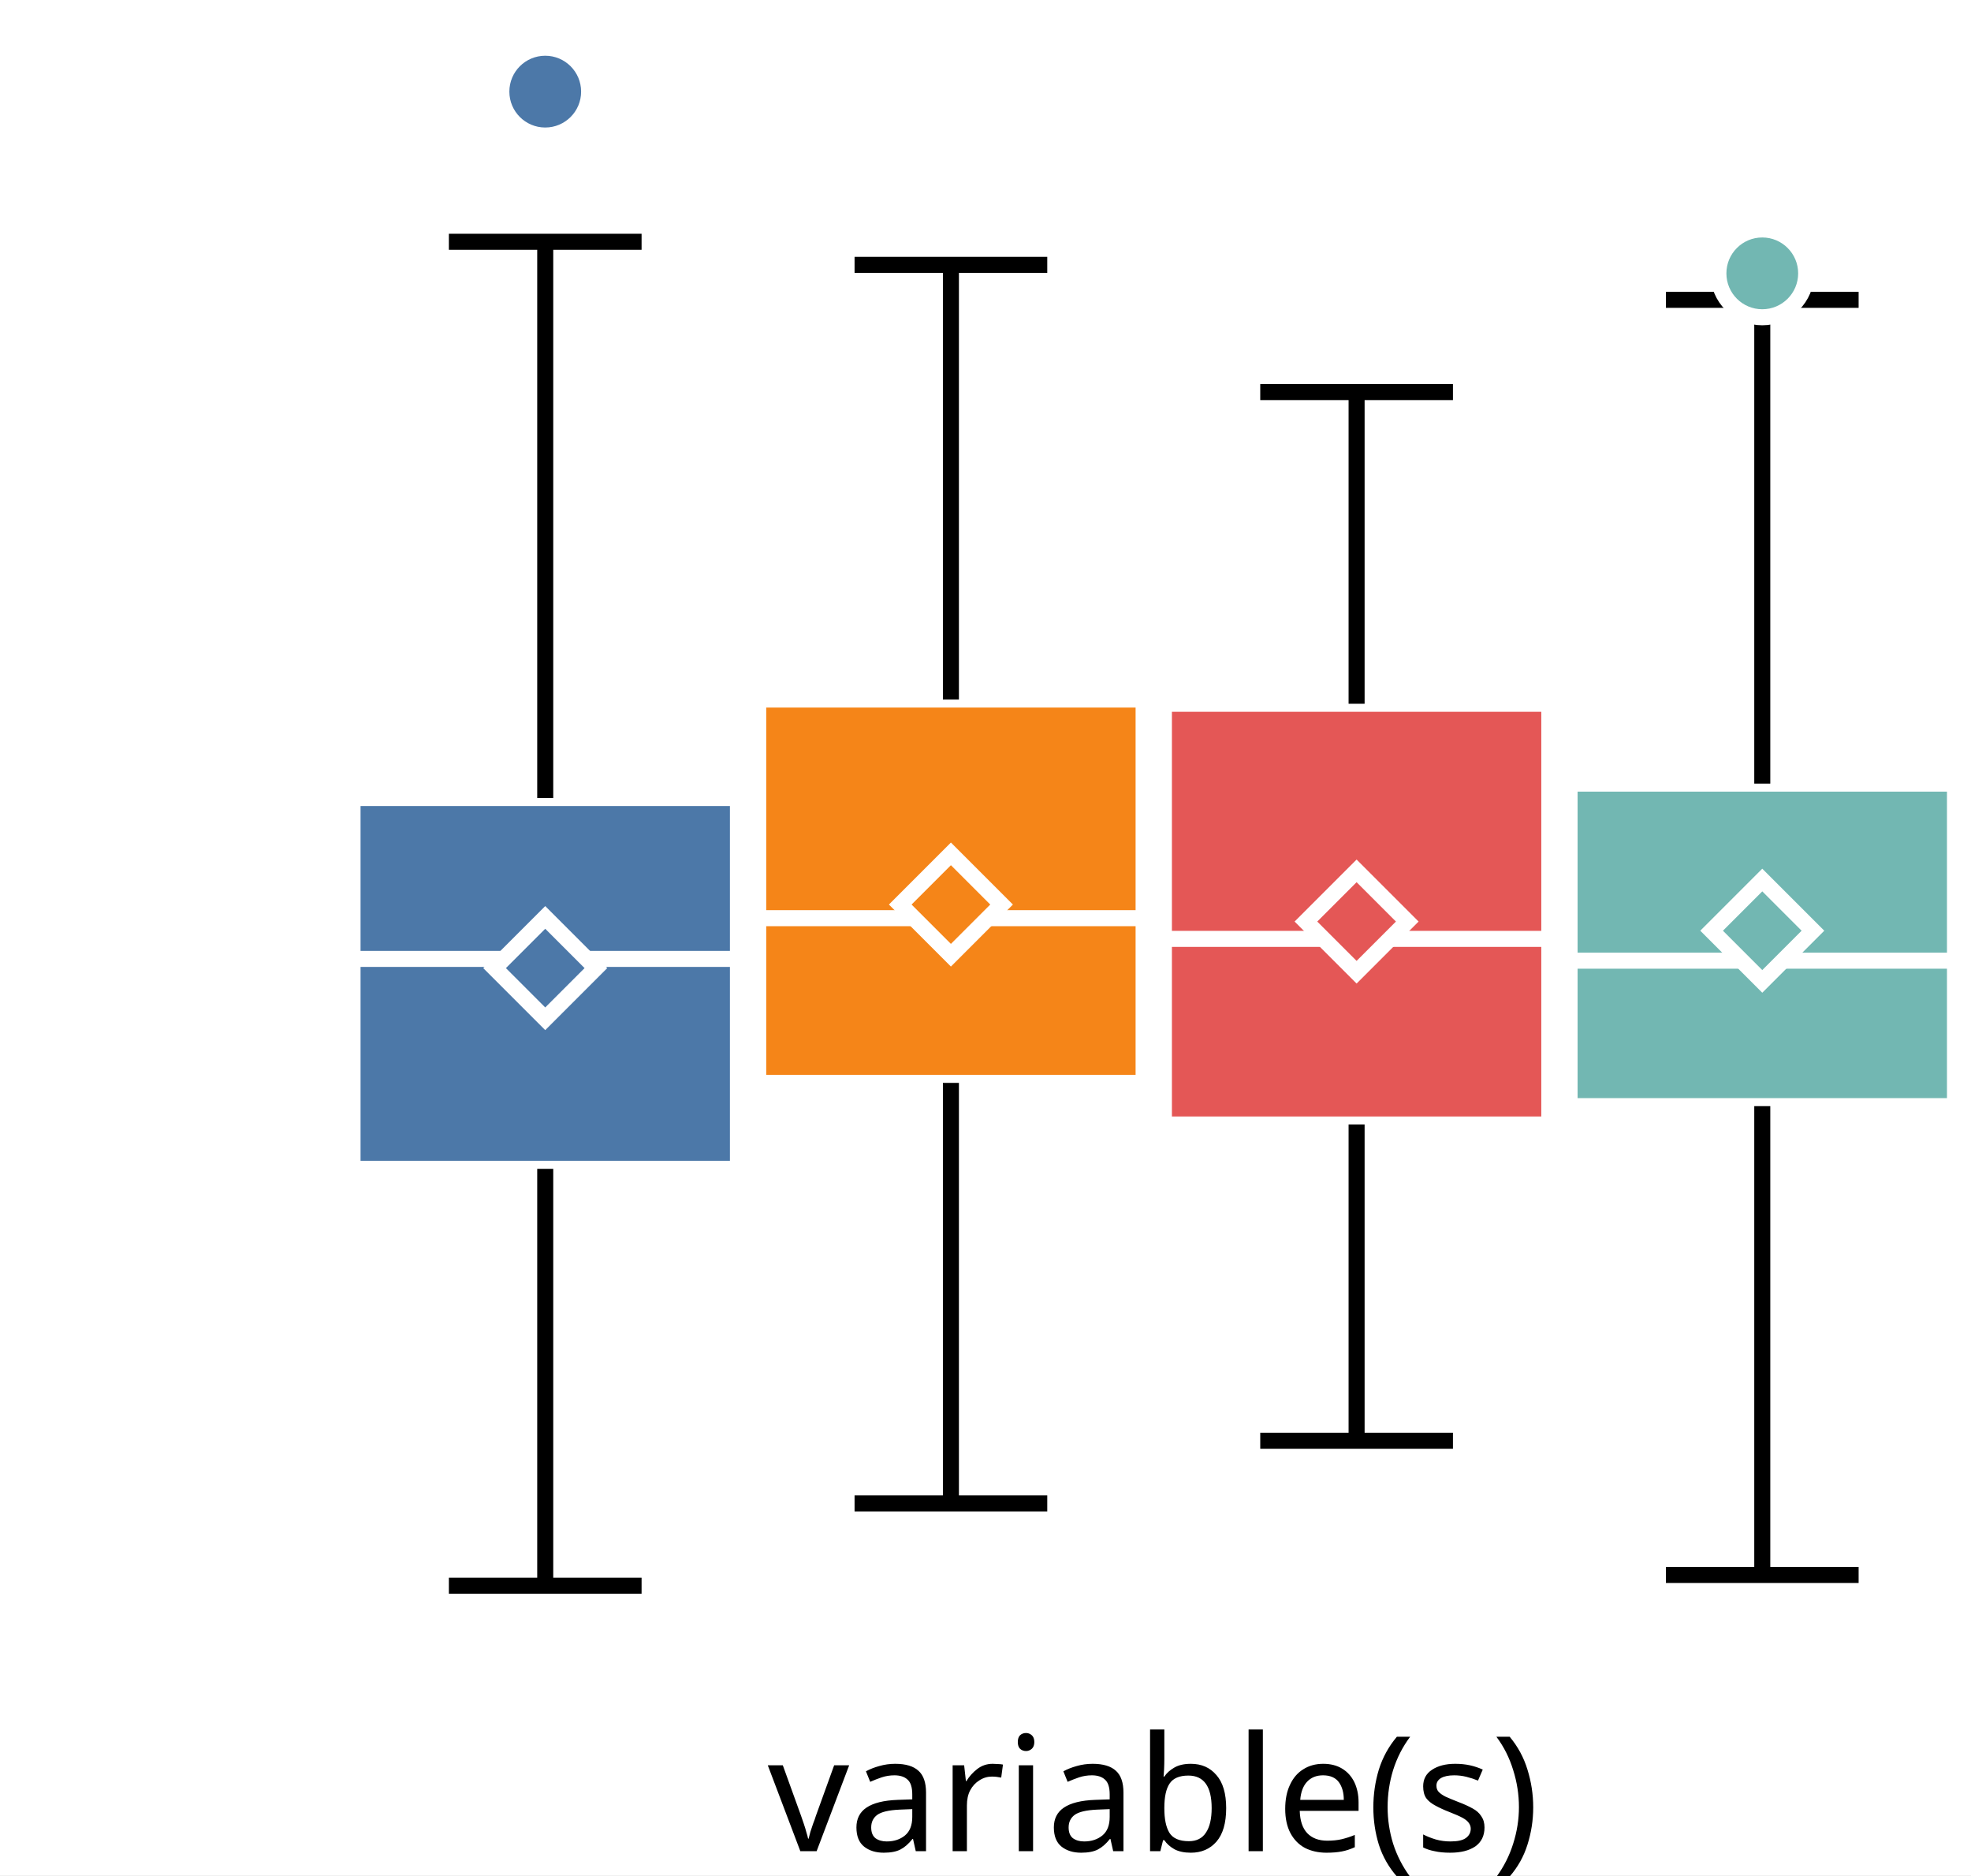
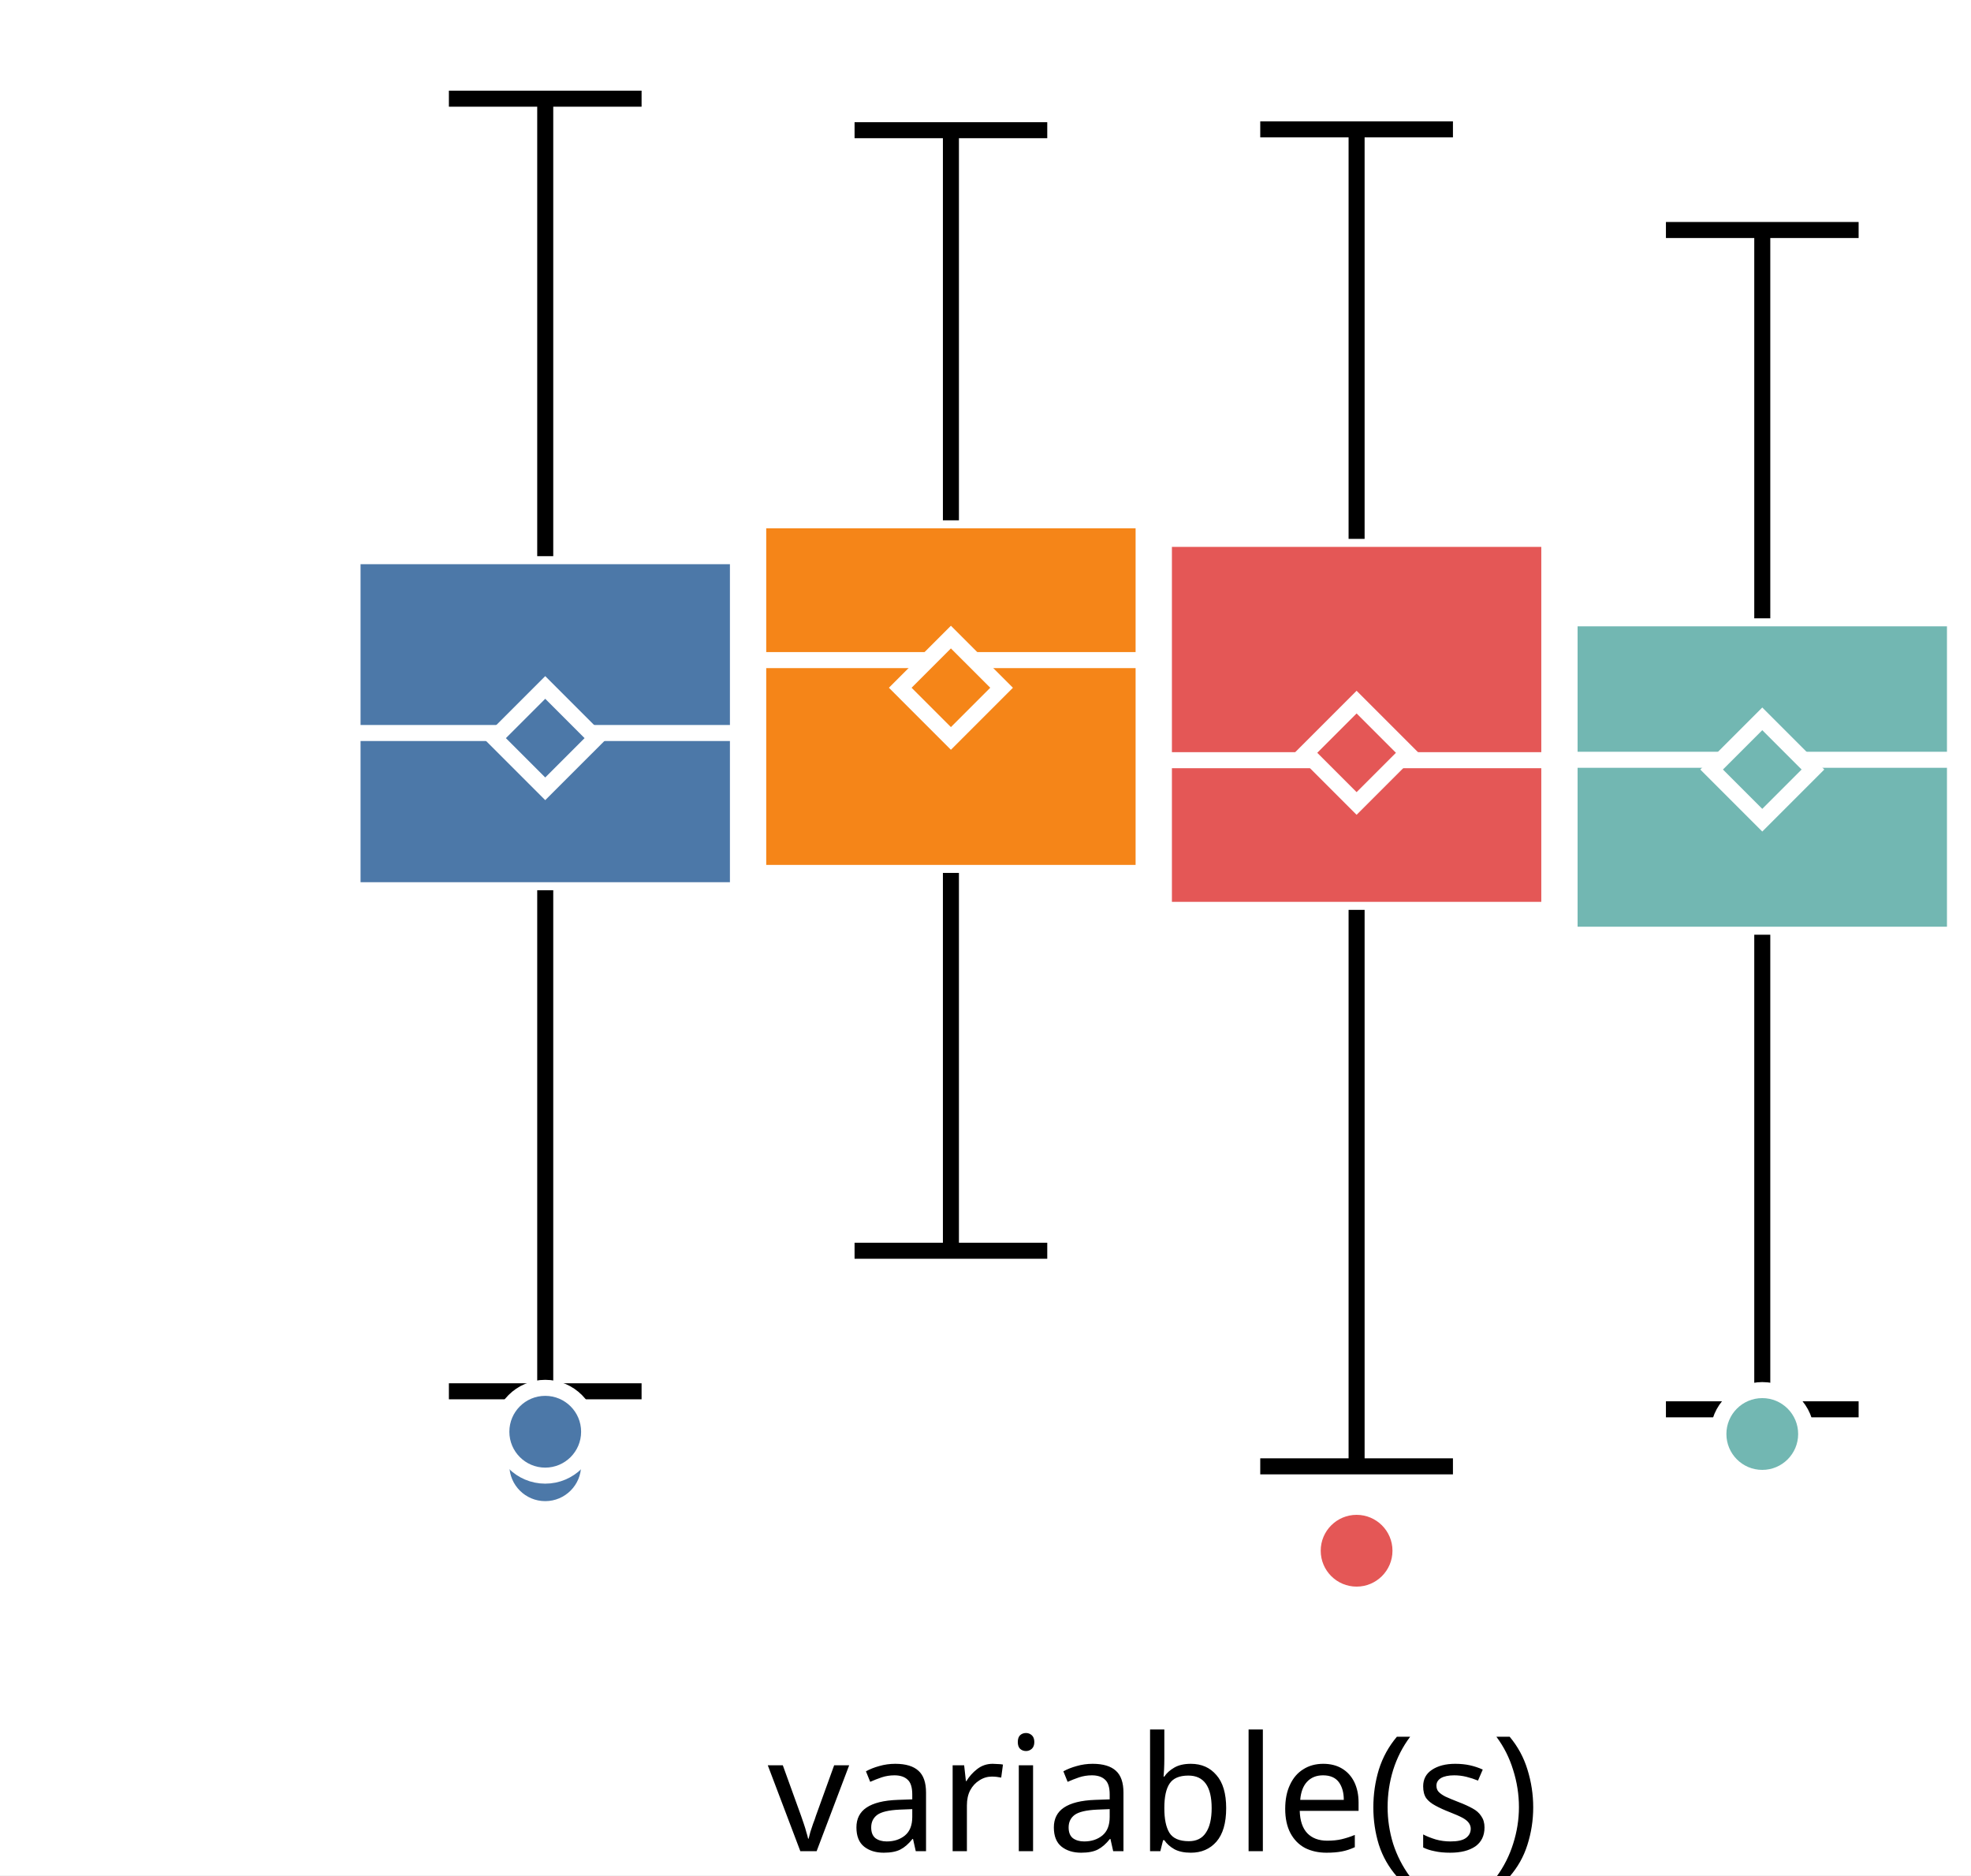
<svg xmlns="http://www.w3.org/2000/svg" version="1.1" class="marks" width="123" height="117" viewBox="0 0 123 117">
  <rect width="123" height="117" fill="white" />
  <g fill="none" stroke-miterlimit="10" transform="translate(22,0)">
    <g class="mark-group role-frame root" role="graphics-object" aria-roledescription="group mark container">
      <g transform="translate(0,0)">
        <path class="background" aria-hidden="true" d="M0,0h100v100h-100Z" />
        <g>
          <g class="mark-group role-axis" role="graphics-symbol" aria-roledescription="axis" aria-label="X-axis for a discrete scale with 1 value: variable(s)">
            <g transform="translate(0.5,100.5)">
              <path class="background" aria-hidden="true" d="M0,0h0v0h0Z" pointer-events="none" />
              <g>
                <g class="mark-rule role-axis-tick" pointer-events="none">
                  <line transform="translate(50,0)" x2="0" y2="5" stroke="white" stroke-width="1.01" opacity="1" />
                </g>
                <g class="mark-text role-axis-label" pointer-events="none">
                  <text text-anchor="middle" transform="translate(49.5,15)" font-family="sans-serif" font-size="10px" font-style="normal" font-weight="400" fill="black" opacity="1">variable(s)</text>
                </g>
              </g>
              <path class="foreground" aria-hidden="true" d="" pointer-events="none" display="none" />
            </g>
          </g>
-           <g class="mark-group role-axis" role="graphics-symbol" aria-roledescription="axis" aria-label="Y-axis for a linear scale with values from −3 to 4">
+           <g class="mark-group role-axis" role="graphics-symbol" aria-roledescription="axis" aria-label="Y-axis for a linear scale with values from −4 to 3">
            <g transform="translate(0.5,0.5)">
              <path class="background" aria-hidden="true" d="M0,0h0v0h0Z" pointer-events="none" />
              <g>
                <g class="mark-rule role-axis-tick" pointer-events="none">
-                   <line transform="translate(0,92)" x2="-5" y2="0" stroke="white" stroke-width="1.01" opacity="1" />
-                   <line transform="translate(0,58)" x2="-5" y2="0" stroke="white" stroke-width="1.01" opacity="1" />
-                   <line transform="translate(0,25)" x2="-5" y2="0" stroke="white" stroke-width="1.01" opacity="1" />
+                   <line transform="translate(0,77)" x2="-5" y2="0" stroke="white" stroke-width="1.01" opacity="1" />
+                   <line transform="translate(0,46)" x2="-5" y2="0" stroke="white" stroke-width="1.01" opacity="1" />
+                   <line transform="translate(0,15)" x2="-5" y2="0" stroke="white" stroke-width="1.01" opacity="1" />
                </g>
                <g class="mark-text role-axis-label" pointer-events="none">
-                   <text text-anchor="end" transform="translate(-7,94.66667)" font-family="sans-serif" font-size="10px" font-style="normal" font-weight="400" fill="white" opacity="1">−2</text>
-                   <text text-anchor="end" transform="translate(-7,61.33333)" font-family="sans-serif" font-size="10px" font-style="normal" font-weight="400" fill="white" opacity="1">0</text>
-                   <text text-anchor="end" transform="translate(-7,28)" font-family="sans-serif" font-size="10px" font-style="normal" font-weight="400" fill="white" opacity="1">2</text>
+                   <text text-anchor="end" transform="translate(-7,79.92308)" font-family="sans-serif" font-size="10px" font-style="normal" font-weight="400" fill="white" opacity="1">−2</text>
+                   <text text-anchor="end" transform="translate(-7,49.15385)" font-family="sans-serif" font-size="10px" font-style="normal" font-weight="400" fill="white" opacity="1">0</text>
+                   <text text-anchor="end" transform="translate(-7,18.38462)" font-family="sans-serif" font-size="10px" font-style="normal" font-weight="400" fill="white" opacity="1">2</text>
                </g>
              </g>
              <path class="foreground" aria-hidden="true" d="" pointer-events="none" display="none" />
            </g>
          </g>
          <g class="mark-group role-scope" role="graphics-object" aria-roledescription="group mark container">
            <g transform="translate(0,0)">
              <path class="background" aria-hidden="true" d="M0,0h0v0h0Z" />
              <g>
                <g class="mark-rect role-mark" role="graphics-symbol" aria-roledescription="rect mark container">
-                   <path d="M0,49.79h24.051v23.137h-24.051Z" fill="#4c78a8" stroke="white" stroke-width="1" opacity="1" />
-                   <path d="M25.316,43.647h24.051v23.916h-24.051Z" fill="#f58518" stroke="white" stroke-width="1" opacity="1" />
-                   <path d="M50.633,43.909h24.051v26.251h-24.051Z" fill="#e45756" stroke="white" stroke-width="1" opacity="1" />
-                   <path d="M75.949,48.891h24.051v20.123h-24.051Z" fill="#72b7b2" stroke="white" stroke-width="1" opacity="1" />
+                   <path d="M0,34.701h24.051v20.842h-24.051Z" fill="#4c78a8" stroke="white" stroke-width="1" opacity="1" />
+                   <path d="M25.316,32.463h24.051v22h-24.051Z" fill="#f58518" stroke="white" stroke-width="1" opacity="1" />
+                   <path d="M50.633,33.621h24.051v23.147h-24.051Z" fill="#e45756" stroke="white" stroke-width="1" opacity="1" />
+                   <path d="M75.949,38.578h24.051v19.741h-24.051Z" fill="#72b7b2" stroke="white" stroke-width="1" opacity="1" />
                </g>
                <g class="mark-rule role-mark" role="graphics-symbol" aria-roledescription="rule mark container">
-                   <line transform="translate(0,59.8274)" x2="24.051" y2="0" fill="#4c78a8" stroke="white" stroke-width="1" opacity="1" />
-                   <line transform="translate(25.31646,57.28688)" x2="24.051" y2="0" fill="#f58518" stroke="white" stroke-width="1" opacity="1" />
-                   <line transform="translate(50.63291,58.57829)" x2="24.051" y2="0" fill="#e45756" stroke="white" stroke-width="1" opacity="1" />
-                   <line transform="translate(75.94937,59.93848)" x2="24.051" y2="0" fill="#72b7b2" stroke="white" stroke-width="1" opacity="1" />
+                   <line transform="translate(0,45.73368)" x2="24.051" y2="0" fill="#4c78a8" stroke="white" stroke-width="1" opacity="1" />
+                   <line transform="translate(25.31646,41.18457)" x2="24.051" y2="0" fill="#f58518" stroke="white" stroke-width="1" opacity="1" />
+                   <line transform="translate(50.63291,47.42937)" x2="24.051" y2="0" fill="#e45756" stroke="white" stroke-width="1" opacity="1" />
+                   <line transform="translate(75.94937,47.40387)" x2="24.051" y2="0" fill="#72b7b2" stroke="white" stroke-width="1" opacity="1" />
                </g>
                <g class="mark-symbol role-mark" role="graphics-symbol" aria-roledescription="symbol mark container">
-                   <path transform="translate(12.02532,60.40144)" d="M-3.162,0L0,-3.162L3.162,0L0,3.162Z" fill="#4c78a8" stroke="white" stroke-width="1" opacity="1" />
-                   <path transform="translate(37.34177,56.43625)" d="M-3.162,0L0,-3.162L3.162,0L0,3.162Z" fill="#f58518" stroke="white" stroke-width="1" opacity="1" />
-                   <path transform="translate(62.65823,57.4971)" d="M-3.162,0L0,-3.162L3.162,0L0,3.162Z" fill="#e45756" stroke="white" stroke-width="1" opacity="1" />
-                   <path transform="translate(87.97468,58.06848)" d="M-3.162,0L0,-3.162L3.162,0L0,3.162Z" fill="#72b7b2" stroke="white" stroke-width="1" opacity="1" />
+                   <path transform="translate(12.02532,46.05382)" d="M-3.162,0L0,-3.162L3.162,0L0,3.162Z" fill="#4c78a8" stroke="white" stroke-width="1" opacity="1" />
+                   <path transform="translate(37.34177,42.91036)" d="M-3.162,0L0,-3.162L3.162,0L0,3.162Z" fill="#f58518" stroke="white" stroke-width="1" opacity="1" />
+                   <path transform="translate(62.65823,46.96797)" d="M-3.162,0L0,-3.162L3.162,0L0,3.162Z" fill="#e45756" stroke="white" stroke-width="1" opacity="1" />
+                   <path transform="translate(87.97468,48.01133)" d="M-3.162,0L0,-3.162L3.162,0L0,3.162Z" fill="#72b7b2" stroke="white" stroke-width="1" opacity="1" />
                </g>
                <g class="mark-rule role-mark" role="graphics-symbol" aria-roledescription="rule mark container">
-                   <line transform="translate(12.02532,72.92615)" x2="0" y2="26.007" fill="#4c78a8" stroke="black" stroke-width="1" stroke-dasharray="0" opacity="1" />
-                   <line transform="translate(37.34177,67.56285)" x2="0" y2="26.237" fill="#f58518" stroke="black" stroke-width="1" stroke-dasharray="0" opacity="1" />
-                   <line transform="translate(62.65823,70.15931)" x2="0" y2="19.731" fill="#e45756" stroke="black" stroke-width="1" stroke-dasharray="0" opacity="1" />
-                   <line transform="translate(87.97468,69.01435)" x2="0" y2="29.249" fill="#72b7b2" stroke="black" stroke-width="1" stroke-dasharray="0" opacity="1" />
+                   <line transform="translate(12.02532,55.54234)" x2="0" y2="31.263" fill="#4c78a8" stroke="black" stroke-width="1" stroke-dasharray="0" opacity="1" />
+                   <line transform="translate(37.34177,54.46271)" x2="0" y2="23.573" fill="#f58518" stroke="black" stroke-width="1" stroke-dasharray="0" opacity="1" />
+                   <line transform="translate(62.65823,56.76774)" x2="0" y2="34.72" fill="#e45756" stroke="black" stroke-width="1" stroke-dasharray="0" opacity="1" />
+                   <line transform="translate(87.97468,58.31895)" x2="0" y2="29.611" fill="#72b7b2" stroke="black" stroke-width="1" stroke-dasharray="0" opacity="1" />
                </g>
                <g class="mark-rule role-mark" role="graphics-symbol" aria-roledescription="rule mark container">
-                   <line transform="translate(12.02532,49.78961)" x2="0" y2="-34.705" fill="#4c78a8" stroke="black" stroke-width="1" stroke-dasharray="0" opacity="1" />
-                   <line transform="translate(37.34177,43.64656)" x2="0" y2="-27.122" fill="#f58518" stroke="black" stroke-width="1" stroke-dasharray="0" opacity="1" />
-                   <line transform="translate(62.65823,43.90875)" x2="0" y2="-19.447" fill="#e45756" stroke="black" stroke-width="1" stroke-dasharray="0" opacity="1" />
-                   <line transform="translate(87.97468,48.89145)" x2="0" y2="-30.184" fill="#72b7b2" stroke="black" stroke-width="1" stroke-dasharray="0" opacity="1" />
+                   <line transform="translate(12.02532,34.70051)" x2="0" y2="-28.543" fill="#4c78a8" stroke="black" stroke-width="1" stroke-dasharray="0" opacity="1" />
+                   <line transform="translate(37.34177,32.46308)" x2="0" y2="-24.34" fill="#f58518" stroke="black" stroke-width="1" stroke-dasharray="0" opacity="1" />
+                   <line transform="translate(62.65823,33.62114)" x2="0" y2="-25.55" fill="#e45756" stroke="black" stroke-width="1" stroke-dasharray="0" opacity="1" />
+                   <line transform="translate(87.97468,38.57835)" x2="0" y2="-24.228" fill="#72b7b2" stroke="black" stroke-width="1" stroke-dasharray="0" opacity="1" />
                </g>
                <g class="mark-rule role-mark lower_fence" role="graphics-symbol" aria-roledescription="rule mark container">
-                   <line transform="translate(6.012658,98.93361)" x2="12.025" y2="0" fill="#4c78a8" stroke="black" stroke-width="1" opacity="1" />
-                   <line transform="translate(31.32911,93.79955)" x2="12.025" y2="0" fill="#f58518" stroke="black" stroke-width="1" opacity="1" />
-                   <line transform="translate(56.64557,89.88998)" x2="12.025" y2="0" fill="#e45756" stroke="black" stroke-width="1" opacity="1" />
-                   <line transform="translate(81.96203,98.26359)" x2="12.025" y2="0" fill="#72b7b2" stroke="black" stroke-width="1" opacity="1" />
+                   <line transform="translate(6.012658,86.80507)" x2="12.025" y2="0" fill="#4c78a8" stroke="black" stroke-width="1" opacity="1" />
+                   <line transform="translate(31.32911,78.03604)" x2="12.025" y2="0" fill="#f58518" stroke="black" stroke-width="1" opacity="1" />
+                   <line transform="translate(56.64557,91.48765)" x2="12.025" y2="0" fill="#e45756" stroke="black" stroke-width="1" opacity="1" />
+                   <line transform="translate(81.96203,87.92986)" x2="12.025" y2="0" fill="#72b7b2" stroke="black" stroke-width="1" opacity="1" />
                </g>
                <g class="mark-rule role-mark upper_fence" role="graphics-symbol" aria-roledescription="rule mark container">
-                   <line transform="translate(6.012658,15.08481)" x2="12.025" y2="0" fill="#4c78a8" stroke="black" stroke-width="1" opacity="1" />
-                   <line transform="translate(31.32911,16.52487)" x2="12.025" y2="0" fill="#f58518" stroke="black" stroke-width="1" opacity="1" />
-                   <line transform="translate(56.64557,24.46214)" x2="12.025" y2="0" fill="#e45756" stroke="black" stroke-width="1" opacity="1" />
-                   <line transform="translate(81.96203,18.70711)" x2="12.025" y2="0" fill="#72b7b2" stroke="black" stroke-width="1" opacity="1" />
+                   <line transform="translate(6.012658,6.157168)" x2="12.025" y2="0" fill="#4c78a8" stroke="black" stroke-width="1" opacity="1" />
+                   <line transform="translate(31.32911,8.122975)" x2="12.025" y2="0" fill="#f58518" stroke="black" stroke-width="1" opacity="1" />
+                   <line transform="translate(56.64557,8.070955)" x2="12.025" y2="0" fill="#e45756" stroke="black" stroke-width="1" opacity="1" />
+                   <line transform="translate(81.96203,14.35054)" x2="12.025" y2="0" fill="#72b7b2" stroke="black" stroke-width="1" opacity="1" />
                </g>
              </g>
              <path class="foreground" aria-hidden="true" d="" display="none" />
            </g>
          </g>
          <g class="mark-group role-scope" role="graphics-object" aria-roledescription="group mark container">
            <g transform="translate(0,0)">
              <path class="background" aria-hidden="true" d="M0,0h0v0h0Z" />
              <g>
                <g class="mark-symbol role-mark" role="graphics-symbol" aria-roledescription="symbol mark container">
-                   <path transform="translate(12.02532,5.71668)" d="M2.739,0A2.739,2.739,0,1,1,-2.739,0A2.739,2.739,0,1,1,2.739,0" fill="#4c78a8" stroke="white" stroke-width="1" opacity="1" />
-                   <path transform="translate(87.97468,17.05552)" d="M2.739,0A2.739,2.739,0,1,1,-2.739,0A2.739,2.739,0,1,1,2.739,0" fill="#72b7b2" stroke="white" stroke-width="1" opacity="1" />
+                   <path transform="translate(12.02532,91.41942)" d="M2.739,0A2.739,2.739,0,1,1,-2.739,0A2.739,2.739,0,1,1,2.739,0" fill="#4c78a8" stroke="white" stroke-width="1" opacity="1" />
+                   <path transform="translate(12.02532,89.32842)" d="M2.739,0A2.739,2.739,0,1,1,-2.739,0A2.739,2.739,0,1,1,2.739,0" fill="#4c78a8" stroke="white" stroke-width="1" opacity="1" />
+                   <path transform="translate(62.65823,96.75266)" d="M2.739,0A2.739,2.739,0,1,1,-2.739,0A2.739,2.739,0,1,1,2.739,0" fill="#e45756" stroke="white" stroke-width="1" opacity="1" />
+                   <path transform="translate(87.97468,89.46985)" d="M2.739,0A2.739,2.739,0,1,1,-2.739,0A2.739,2.739,0,1,1,2.739,0" fill="#72b7b2" stroke="white" stroke-width="1" opacity="1" />
                </g>
              </g>
              <path class="foreground" aria-hidden="true" d="" display="none" />
            </g>
          </g>
        </g>
        <path class="foreground" aria-hidden="true" d="" display="none" />
      </g>
    </g>
  </g>
</svg>
